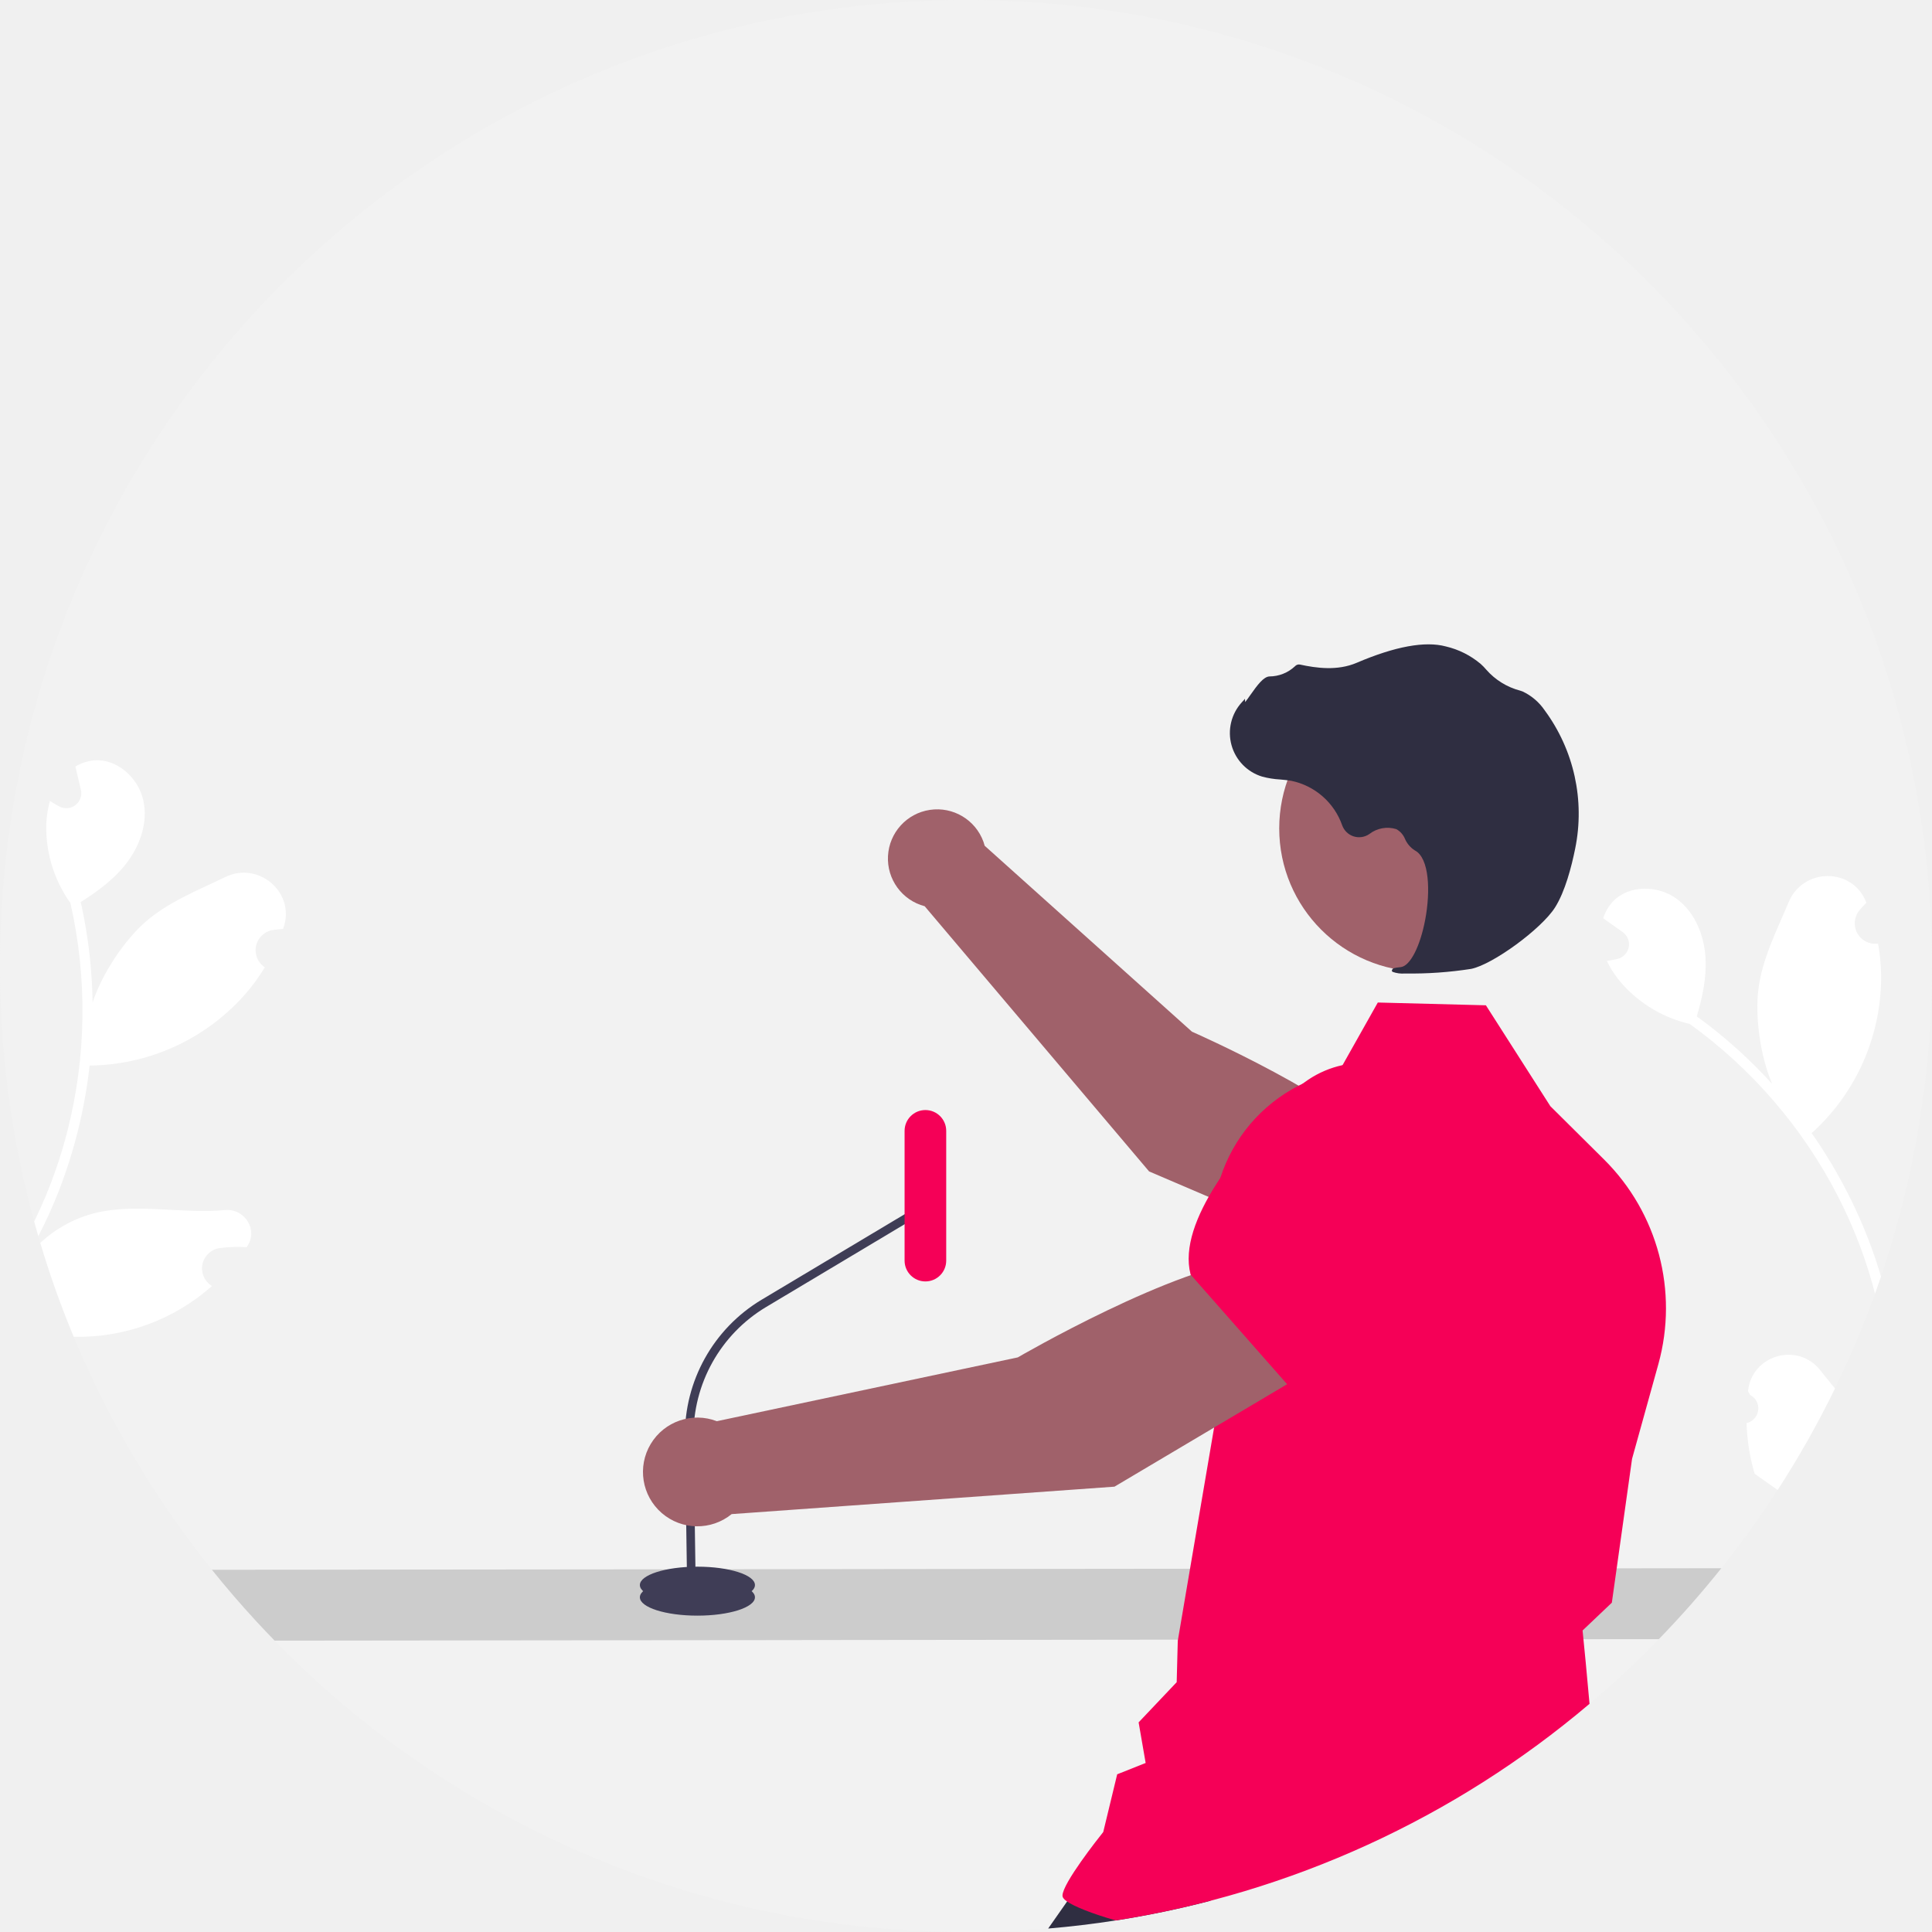
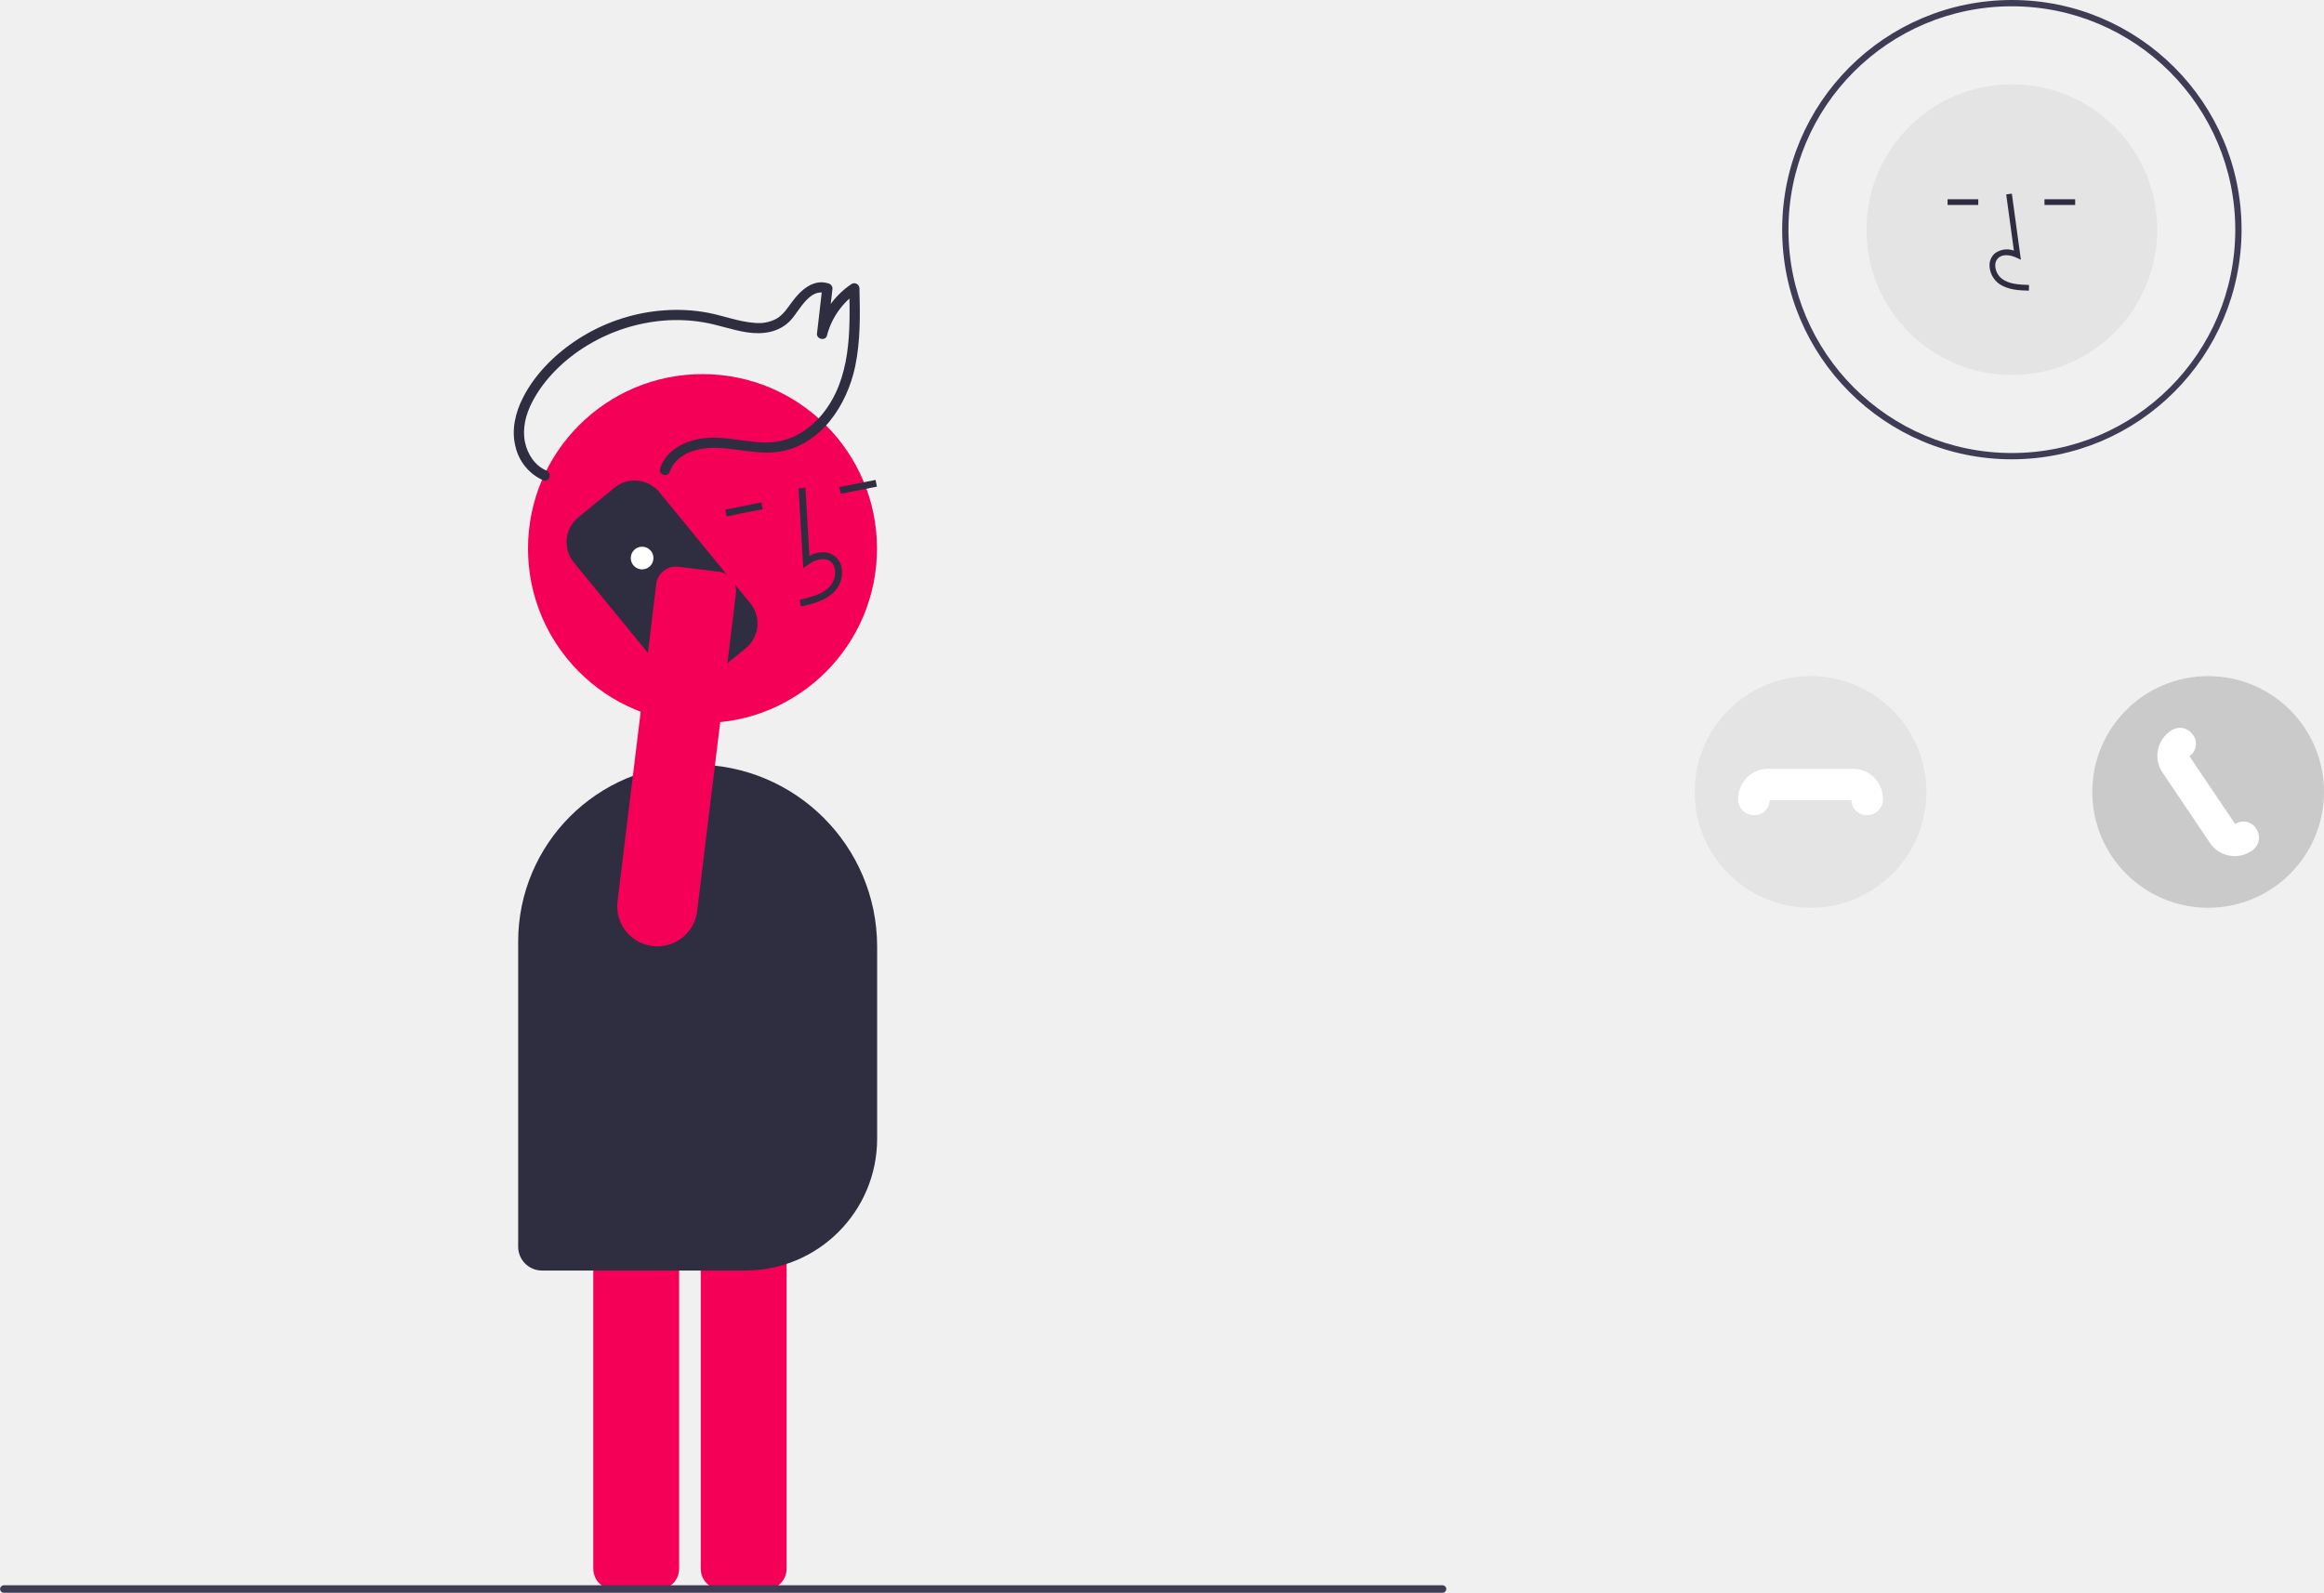
- <svg xmlns="http://www.w3.org/2000/svg" data-name="Layer 1" width="676" height="676" viewBox="0 0 676 676">
-   <path d="M938,450a337.453,337.453,0,0,1-17.85,108.68q-1.02,3-2.09,5.98a338.393,338.393,0,0,1-53.77,96.05q-10.32,12.945-21.87,24.82-11.55,11.895-24.25,22.63a336.248,336.248,0,0,1-165.78,75.8h-.01q-11.7,1.815-23.63,2.83Q614.545,787.99,600,788A336.94,336.94,0,0,1,358.09,686.05q-3.315-3.39-6.53-6.88-8.01-8.685-15.41-17.91-4.155-5.19-8.11-10.54a336.714,336.714,0,0,1-40.24-70.98,332.254,332.254,0,0,1-11.7-32.84c-.24-.79-.47-1.58-.7-2.37q-.75-2.55-1.45-5.13A338.38,338.38,0,0,1,262,450c0-186.67,151.33-338,338-338S938,263.33,938,450Z" transform="translate(-262 -112)" fill="#f2f2f2" />
-   <path d="M692.33,753.02l-6.84,24.07a337.63,337.63,0,0,1-33.1,6.87h-.01q-11.7,1.815-23.63,2.83L651,755l3.16-.28Z" transform="translate(-262 -112)" fill="#2f2e41" />
-   <path d="M864.29,660.71q-10.32,12.945-21.87,24.82l-26.38.02-141.87.16-25.54.03-16.98.02-25.26.02-19.43.02-35.89.04-21.17.03-44.58.04-21.28.03-58.97.06-37.04.04-9.94.01q-3.315-3.39-6.53-6.88-8.01-8.685-15.41-17.91l20.58-.02,14.02-.01,32.46-.04,62.64-.06,21.17-.02,8.56-.01h.03l6.72-.01,3.01-.01,7.71-.01h3.26l22.86-.02,49.31-.06,21.7-.02,20.78-.02,19.48-.02,27.95-.03,149.28-.15Z" transform="translate(-262 -112)" fill="#ccc" />
-   <ellipse cx="244.02" cy="558.883" rx="20.132" ry="6.425" fill="#3f3d56" />
-   <ellipse cx="244.02" cy="554.6" rx="20.132" ry="6.425" fill="#3f3d56" />
-   <path d="M502.48,670.906l3-.045-.828-56.019a52.258,52.258,0,0,1,25.369-45.5L587.281,535.116l-1.539-2.575L528.483,566.768a55.265,55.265,0,0,0-26.83,48.119Z" transform="translate(-262 -112)" fill="#3f3d56" />
-   <rect x="578.513" y="500.401" width="14.564" height="59.969" rx="7.282" transform="translate(909.5891 948.7708) rotate(-180)" fill="#f50057" />
-   <path d="M585.54,429.083l78.525,92.794L731.016,550.537l17.845-34.688c-16.371-19.478-69.789-42.858-69.789-42.858l-72.534-65.059c-.13-.479-.27-.957-.443-1.431a17.231,17.231,0,1,0-20.554,22.582Z" transform="translate(-262 -112)" fill="#a0616a" />
-   <path d="M741.863,505.307l-17.321,44.344.017.173c1.727,17.037,28.342,32.812,50.366,43.045a31.596,31.596,0,0,0,40.984-13.455h0a31.666,31.666,0,0,0-2.022-33.367L796.401,521.56Z" transform="translate(-262 -112)" fill="#f50057" />
-   <path d="M842.26,589.29l-9.21,33.15-5.38,38.31-1.66,11.78-.04.25-10.23,9.72.3,3.05.8,8.13,1.33,14.48a336.484,336.484,0,0,1-165.78,75.8c-.01.01-.01,0-.01,0-8.17-2.34-14.58-4.88-17.16-6.73-1.02-.72-1.48-1.36-1.46-2.01.11-4.33,12.4-19.87,14.26-22.2L652.9,732.82l9.96-3.96-2.46-14.21L673.72,700.59l.38-14.47.07-.41,4.22-24.81,8.42-49.41.86-5.06-.78-39.02-.23-11.82-.27-13.48a55.412,55.412,0,0,1,.76-10.35,53.313,53.313,0,0,1,1.84-7.6,55.245,55.245,0,0,1,27.4-32.29c.51-.26,1.02-.51,1.54-.76,0,0,0-.01.01,0a54.906,54.906,0,0,1,12.55-4.17l1.26-2.24,12.34-21.92,37.82.97,22.56,35.31,18.83,18.69A73.312,73.312,0,0,1,842.26,589.29Z" transform="translate(-262 -112)" fill="#f50057" />
-   <circle cx="497.699" cy="289.85" r="50.104" fill="#a0616a" />
-   <path d="M753.587,452.624a136.265,136.265,0,0,0,23.181-1.62c7.599-1.545,24.599-14.003,29.339-21.5h0c3.521-5.57,5.772-14.268,7.042-20.583a60.914,60.914,0,0,0-10.654-48.358,19.245,19.245,0,0,0-7.773-6.634c-.278-.109-.565-.205-.855-.288a23.745,23.745,0,0,1-11.812-7.309,19.583,19.583,0,0,0-1.964-2.021,29.248,29.248,0,0,0-12.203-6.127c-7.254-1.941-17.752-.014-31.202,5.733-6.757,2.888-14.147,1.843-19.832.609a1.86,1.86,0,0,0-1.751.6,13.132,13.132,0,0,1-8.925,3.558c-2.032.089-4.164,2.903-6.741,6.572-.585.833-1.267,1.805-1.759,2.396l-.066-1.136-1.149,1.267a15.935,15.935,0,0,0,7.194,25.961,31.076,31.076,0,0,0,6.25.996c1.279.115,2.602.234,3.87.454a24.025,24.025,0,0,1,17.853,15.59,6.283,6.283,0,0,0,9.483,3.05,10.381,10.381,0,0,1,9.459-1.722,6.891,6.891,0,0,1,3.046,3.455,8.98,8.98,0,0,0,3.408,3.976c5.15,2.655,5.505,14.417,3.655,24.222-1.783,9.451-5.307,16.288-8.57,16.626-2.512.26-2.799.438-2.981.883l-.162.398.282.372A10.261,10.261,0,0,0,753.587,452.624Z" transform="translate(-262 -112)" fill="#2f2e41" />
-   <path d="M721.133,591.124,701.815,552.609C673.774,554.524,618.12,586.946,618.12,586.946L512.821,609.272a19.023,19.023,0,1,0,5.186,32.508L651.954,632.178Z" transform="translate(-262 -112)" fill="#a0616a" />
-   <path d="M713.341,597.448l50.454-37.495,8.887-32.027a34.982,34.982,0,0,0-10.521-35.394h0a34.899,34.899,0,0,0-47.624,1.537c-18.987,18.951-40.642,45.39-35.99,63.723l.047.186Z" transform="translate(-262 -112)" fill="#f50057" />
-   <path d="M348.48,548.11c-.06.09-.12.18-.19.28a48.046,48.046,0,0,0-6-.01q-1.71.105-3.42.33a7.179,7.179,0,0,0-3.08,13.02l.12.08c.09.06.16.11.25.17a70.53,70.53,0,0,1-48.36,17.76,332.254,332.254,0,0,1-11.7-32.84,43.491,43.491,0,0,1,19.33-10.51c14.5-3.5,30.68.45,45.19-.99C347.6,534.71,352.45,542.32,348.48,548.11Z" transform="translate(-262 -112)" fill="#fff" />
-   <path d="M361.17,436.69c-.04.11-.08.23-.13.35-1.14.07-2.28.19-3.42.34a7.172,7.172,0,0,0-3.08,13.01l.12.09a70.905,70.905,0,0,1-6.34,8.78,73.507,73.507,0,0,1-53.01,25.53c-.66.02-1.3.04-1.95.04a174.579,174.579,0,0,1-10.84,44.02,160.236,160.236,0,0,1-7.12,15.68q-.75-2.55-1.45-5.13c.12-.23.23-.45.34-.68a161.942,161.942,0,0,0,6.99-16.77q2.475-7.035,4.32-14.25a170.463,170.463,0,0,0,1.04-79.74,45.362,45.362,0,0,1-8.46-25.83,34.649,34.649,0,0,1,1.29-9.88c.77.51,1.58.99,2.38,1.44.25.14.51.28.77.42l.09.05a5.238,5.238,0,0,0,7.59-5.81c-.14-.61-.29-1.22-.43-1.83-.22-.94-.45-1.88-.66-2.82a1.567,1.567,0,0,1-.08-.29c-.25-1.07-.51-2.13-.76-3.2a15.118,15.118,0,0,1,6.57-2.16c8.01-.64,15.41,6.07,17.18,13.9,1.8,7.84-1.19,16.18-6.17,22.48-4.27,5.39-9.88,9.52-15.72,13.2.13.6.28,1.19.41,1.78a172.448,172.448,0,0,1,3.76,33.33c3.56-10.62,11.27-21.75,18.25-27.96,7.95-7.07,18.43-11.2,28.19-15.92C352.55,413.19,365.53,424.42,361.17,436.69Z" transform="translate(-262 -112)" fill="#fff" />
-   <path d="M898.92,591.47c1.67,2.12,3.4,4.23,5.13,6.35a335.122,335.122,0,0,1-20.06,35.52q-.825-.585-1.65-1.17a2.119,2.119,0,0,1-.25-.16c-2.05-1.46-4.11-2.9-6.16-4.36v-.01a70.003,70.003,0,0,1-2.81-17.7,5.288,5.288,0,0,0,1.23-9.86c-.27-.47-.46-.81-.73-1.29.01-.12.03-.25.04-.37C875.23,585.93,891.15,581.57,898.92,591.47Z" transform="translate(-262 -112)" fill="#fff" />
-   <path d="M916.87,548.67q1.8,4.95,3.28,10.01-1.02,3-2.09,5.98-.405-1.575-.84-3.15a161.955,161.955,0,0,0-5.85-17.2q-2.79-6.915-6.18-13.54a170.356,170.356,0,0,0-51.96-60.5,45.35,45.35,0,0,1-23.43-13.78,34.858,34.858,0,0,1-5.57-8.26c.92-.13,1.84-.31,2.74-.5.28-.06.57-.13.85-.19l.11-.02a5.241,5.241,0,0,0,1.85-9.38c-.51-.37-1.03-.73-1.54-1.09-.78-.57-1.57-1.11-2.36-1.67a2.489,2.489,0,0,1-.24-.17c-.9-.64-1.8-1.26-2.69-1.91a15.195,15.195,0,0,1,3.49-5.96c5.59-5.77,15.57-5.64,22.09-.94,6.53,4.7,9.81,12.93,10.23,20.95.37,6.87-1.11,13.67-3.06,20.3.49.36,1,.7,1.49,1.07a171.326,171.326,0,0,1,24.86,22.51c-4.35-10.32-5.93-23.78-4.8-33.05,1.29-10.56,6.42-20.59,10.62-30.58,5.03-12,22.19-12.16,27.03-.08.05.12.1.23.14.35q-1.215,1.215-2.34,2.52a7.175,7.175,0,0,0,6.29,11.8l.15-.02a72.096,72.096,0,0,1,1.06,10.79,73.508,73.508,0,0,1-22.88,54.2c-.48.45-.95.89-1.44,1.32a170.658,170.658,0,0,1,12.45,20.67A172.445,172.445,0,0,1,916.87,548.67Z" transform="translate(-262 -112)" fill="#fff" />
+ <svg xmlns="http://www.w3.org/2000/svg" data-name="Layer 1" width="738.578" height="506.294" viewBox="0 0 738.578 506.294">
+   <path d="M474.02,702.162H460.092a6.685,6.685,0,0,1-6.678-6.678V579.399a6.685,6.685,0,0,1,6.678-6.678h13.928a6.685,6.685,0,0,1,6.678,6.678V695.484A6.685,6.685,0,0,1,474.02,702.162Z" transform="translate(-230.7111 -196.8529)" fill="#f50057" />
+   <path d="M439.867,702.162H425.938a6.685,6.685,0,0,1-6.678-6.678V579.399a6.685,6.685,0,0,1,6.678-6.678h13.928a6.685,6.685,0,0,1,6.677,6.678V695.484A6.685,6.685,0,0,1,439.867,702.162Z" transform="translate(-230.7111 -196.8529)" fill="#f50057" />
+   <circle cx="223.256" cy="174.371" r="55.455" fill="#f50057" />
+   <path d="M485.305,389.63c3.507-.794,7.872-1.784,10.765-4.922a8.843,8.843,0,0,0,2.134-7.152,5.949,5.949,0,0,0-2.931-4.401c-2.061-1.143-4.709-.984-7.326.382l-1.277-21.611-2.171.128L486,377.46l1.605-1.159c1.861-1.343,4.576-2.375,6.613-1.245a3.822,3.822,0,0,1,1.84,2.846,6.684,6.684,0,0,1-1.586,5.332c-2.252,2.442-5.701,3.381-9.647,4.275Z" transform="translate(-230.7111 -196.8529)" fill="#2f2e41" />
+   <rect x="497.581" y="350.52" width="11.712" height="2.175" transform="translate(-289.3029 -92.63224) rotate(-11.17345)" fill="#2f2e41" />
+   <rect x="461.312" y="357.684" width="11.712" height="2.175" transform="matrix(0.98105, -0.19378, 0.19378, 0.98105, -291.3786, -99.52463)" fill="#2f2e41" />
+   <path d="M467.606,600.724H402.953a7.576,7.576,0,0,1-7.567-7.567V496.134a56.313,56.313,0,0,1,56.25-56.25,57.9,57.9,0,0,1,57.834,57.834V558.862A41.909,41.909,0,0,1,467.606,600.724Z" transform="translate(-230.7111 -196.8529)" fill="#2f2e41" />
+   <path d="M443.571,346.811c1.79-5.367,8.008-7.437,13.181-7.598,7.271-.226,14.371,2.356,21.665,1.202,13.232-2.094,21.492-14.846,24.066-27.053,1.717-8.142,1.565-16.489,1.371-24.763a1.657,1.657,0,0,0-2.707-1.343,26.49,26.49,0,0,0-10.706,15.21l3.168.655,1.666-14.451a1.653,1.653,0,0,0-1.092-1.662c-4.963-1.729-9.101,2.173-11.801,5.863-1.399,1.911-2.74,3.994-4.819,5.238a11.921,11.921,0,0,1-7.091,1.373c-5.056-.366-9.85-2.276-14.803-3.222a53.932,53.932,0,0,0-13.802-.767,58.03,58.03,0,0,0-25.83,8.149c-7.838,4.723-15.013,11.472-19.173,19.712-2.375,4.705-3.664,10.12-2.36,15.335a15.526,15.526,0,0,0,8.822,10.831c1.942.813,2.998-2.275,1.069-3.082-3.674-1.538-6.005-5.144-6.821-8.941-.933-4.34.209-8.83,2.198-12.717,3.872-7.569,10.5-13.864,17.725-18.22a55.746,55.746,0,0,1,24.19-7.807,51.15,51.15,0,0,1,12.538.546c4.645.774,9.089,2.437,13.745,3.171,5.109.806,10.412.097,14.068-3.879,2.69-2.924,6.013-10.265,11.075-8.501l-1.092-1.662-1.666,14.451c-.208,1.808,2.701,2.462,3.168.655A23.797,23.797,0,0,1,503.307,289.7l-2.707-1.343c.321,13.719.609,28.882-8.535,40.123-3.923,4.823-9.444,8.351-15.718,8.913-7.068.633-14.006-1.925-21.083-1.334-6.12.511-12.703,3.47-14.776,9.682-.665,1.994,2.417,3.063,3.082,1.069Z" transform="translate(-230.7111 -196.8529)" fill="#2f2e41" />
+   <path d="M471.444,395.565c-.008.156-.019.313-.036.471a10.09,10.09,0,0,1-3.671,6.85l-11.506,9.423a10.167,10.167,0,0,1-14.289-1.423l-28.89-35.276a10.168,10.168,0,0,1,1.423-14.289l11.506-9.422a10.15,10.15,0,0,1,14.286,1.423l28.89,35.276A10.083,10.083,0,0,1,471.444,395.565Z" transform="translate(-230.7111 -196.8529)" fill="#2f2e41" />
+   <circle cx="204.066" cy="177.389" r="3.605" fill="#fff" />
+   <path d="M459.676,378.644l-.003.023a6.265,6.265,0,0,1,4.917,6.881L452.272,486.468a12.748,12.748,0,0,1-25.401-1.713,12.955,12.955,0,0,1,.094-1.375l12.318-100.92a6.259,6.259,0,0,1,6.971-5.454Z" transform="translate(-230.7111 -196.8529)" fill="#f50057" />
+   <circle cx="639.381" cy="73" r="46.197" fill="#e4e4e4" />
+   <path d="M875.493,289.245c-2.995-.083-6.721-.187-9.593-2.284a7.367,7.367,0,0,1-2.899-5.501,4.956,4.956,0,0,1,1.685-4.07,6.395,6.395,0,0,1,6.049-.871l-2.445-17.868,1.795-.246,2.874,21.006-1.499-.688c-1.738-.797-4.123-1.203-5.605.05a3.184,3.184,0,0,0-1.044,2.623,5.568,5.568,0,0,0,2.157,4.101c2.234,1.632,5.205,1.843,8.574,1.937Z" transform="translate(-230.7111 -196.8529)" fill="#2f2e41" />
+   <rect x="618.947" y="63.339" width="9.757" height="1.812" fill="#2f2e41" />
+   <rect x="649.744" y="63.339" width="9.757" height="1.812" fill="#2f2e41" />
+   <path d="M870.092,342.853a73,73,0,1,1,73-73A73.083,73.083,0,0,1,870.092,342.853Zm0-144a71,71,0,1,0,71,71A71.08,71.08,0,0,0,870.092,198.853Z" transform="translate(-230.7111 -196.8529)" fill="#3f3d56" />
+   <circle cx="575.396" cy="251.733" r="36.818" fill="#e4e4e4" />
+   <circle cx="701.76" cy="251.733" r="36.818" fill="#cacaca" />
+   <path d="M823.992,455.939a4.67,4.67,0,0,1-4.854-4.426c-.008-.093-.014-.186-.019-.279H793.094c-.005.093-.011.186-.019.279a4.675,4.675,0,0,1-5.07,4.422,4.936,4.936,0,0,1-4.899-5.007v-.193a9.511,9.511,0,0,1,9.5-9.5h27a9.511,9.511,0,0,1,9.5,9.5v.193a4.936,4.936,0,0,1-4.899,5.007C824.137,455.937,824.064,455.939,823.992,455.939Z" transform="translate(-230.7111 -196.8529)" fill="#fff" />
+   <path d="M940.933,468.979a9.621,9.621,0,0,1-1.838-.178,9.438,9.438,0,0,1-6.061-4.017l-15.085-22.393a9.511,9.511,0,0,1,2.571-13.187l.161-.108a4.938,4.938,0,0,1,6.889,1.266,4.69,4.69,0,0,1-.834,6.675q-.109.087-.221.171l14.541,21.585q.12-.072.241-.14a4.692,4.692,0,0,1,6.5,1.734,4.936,4.936,0,0,1-1.416,6.86l-.161.108A9.431,9.431,0,0,1,940.933,468.979Z" transform="translate(-230.7111 -196.8529)" fill="#fff" />
+   <path d="M689.196,703.147h-457.294a1.191,1.191,0,0,1,0-2.381h457.294a1.191,1.191,0,0,1,0,2.381Z" transform="translate(-230.7111 -196.8529)" fill="#3f3d56" />
</svg>
